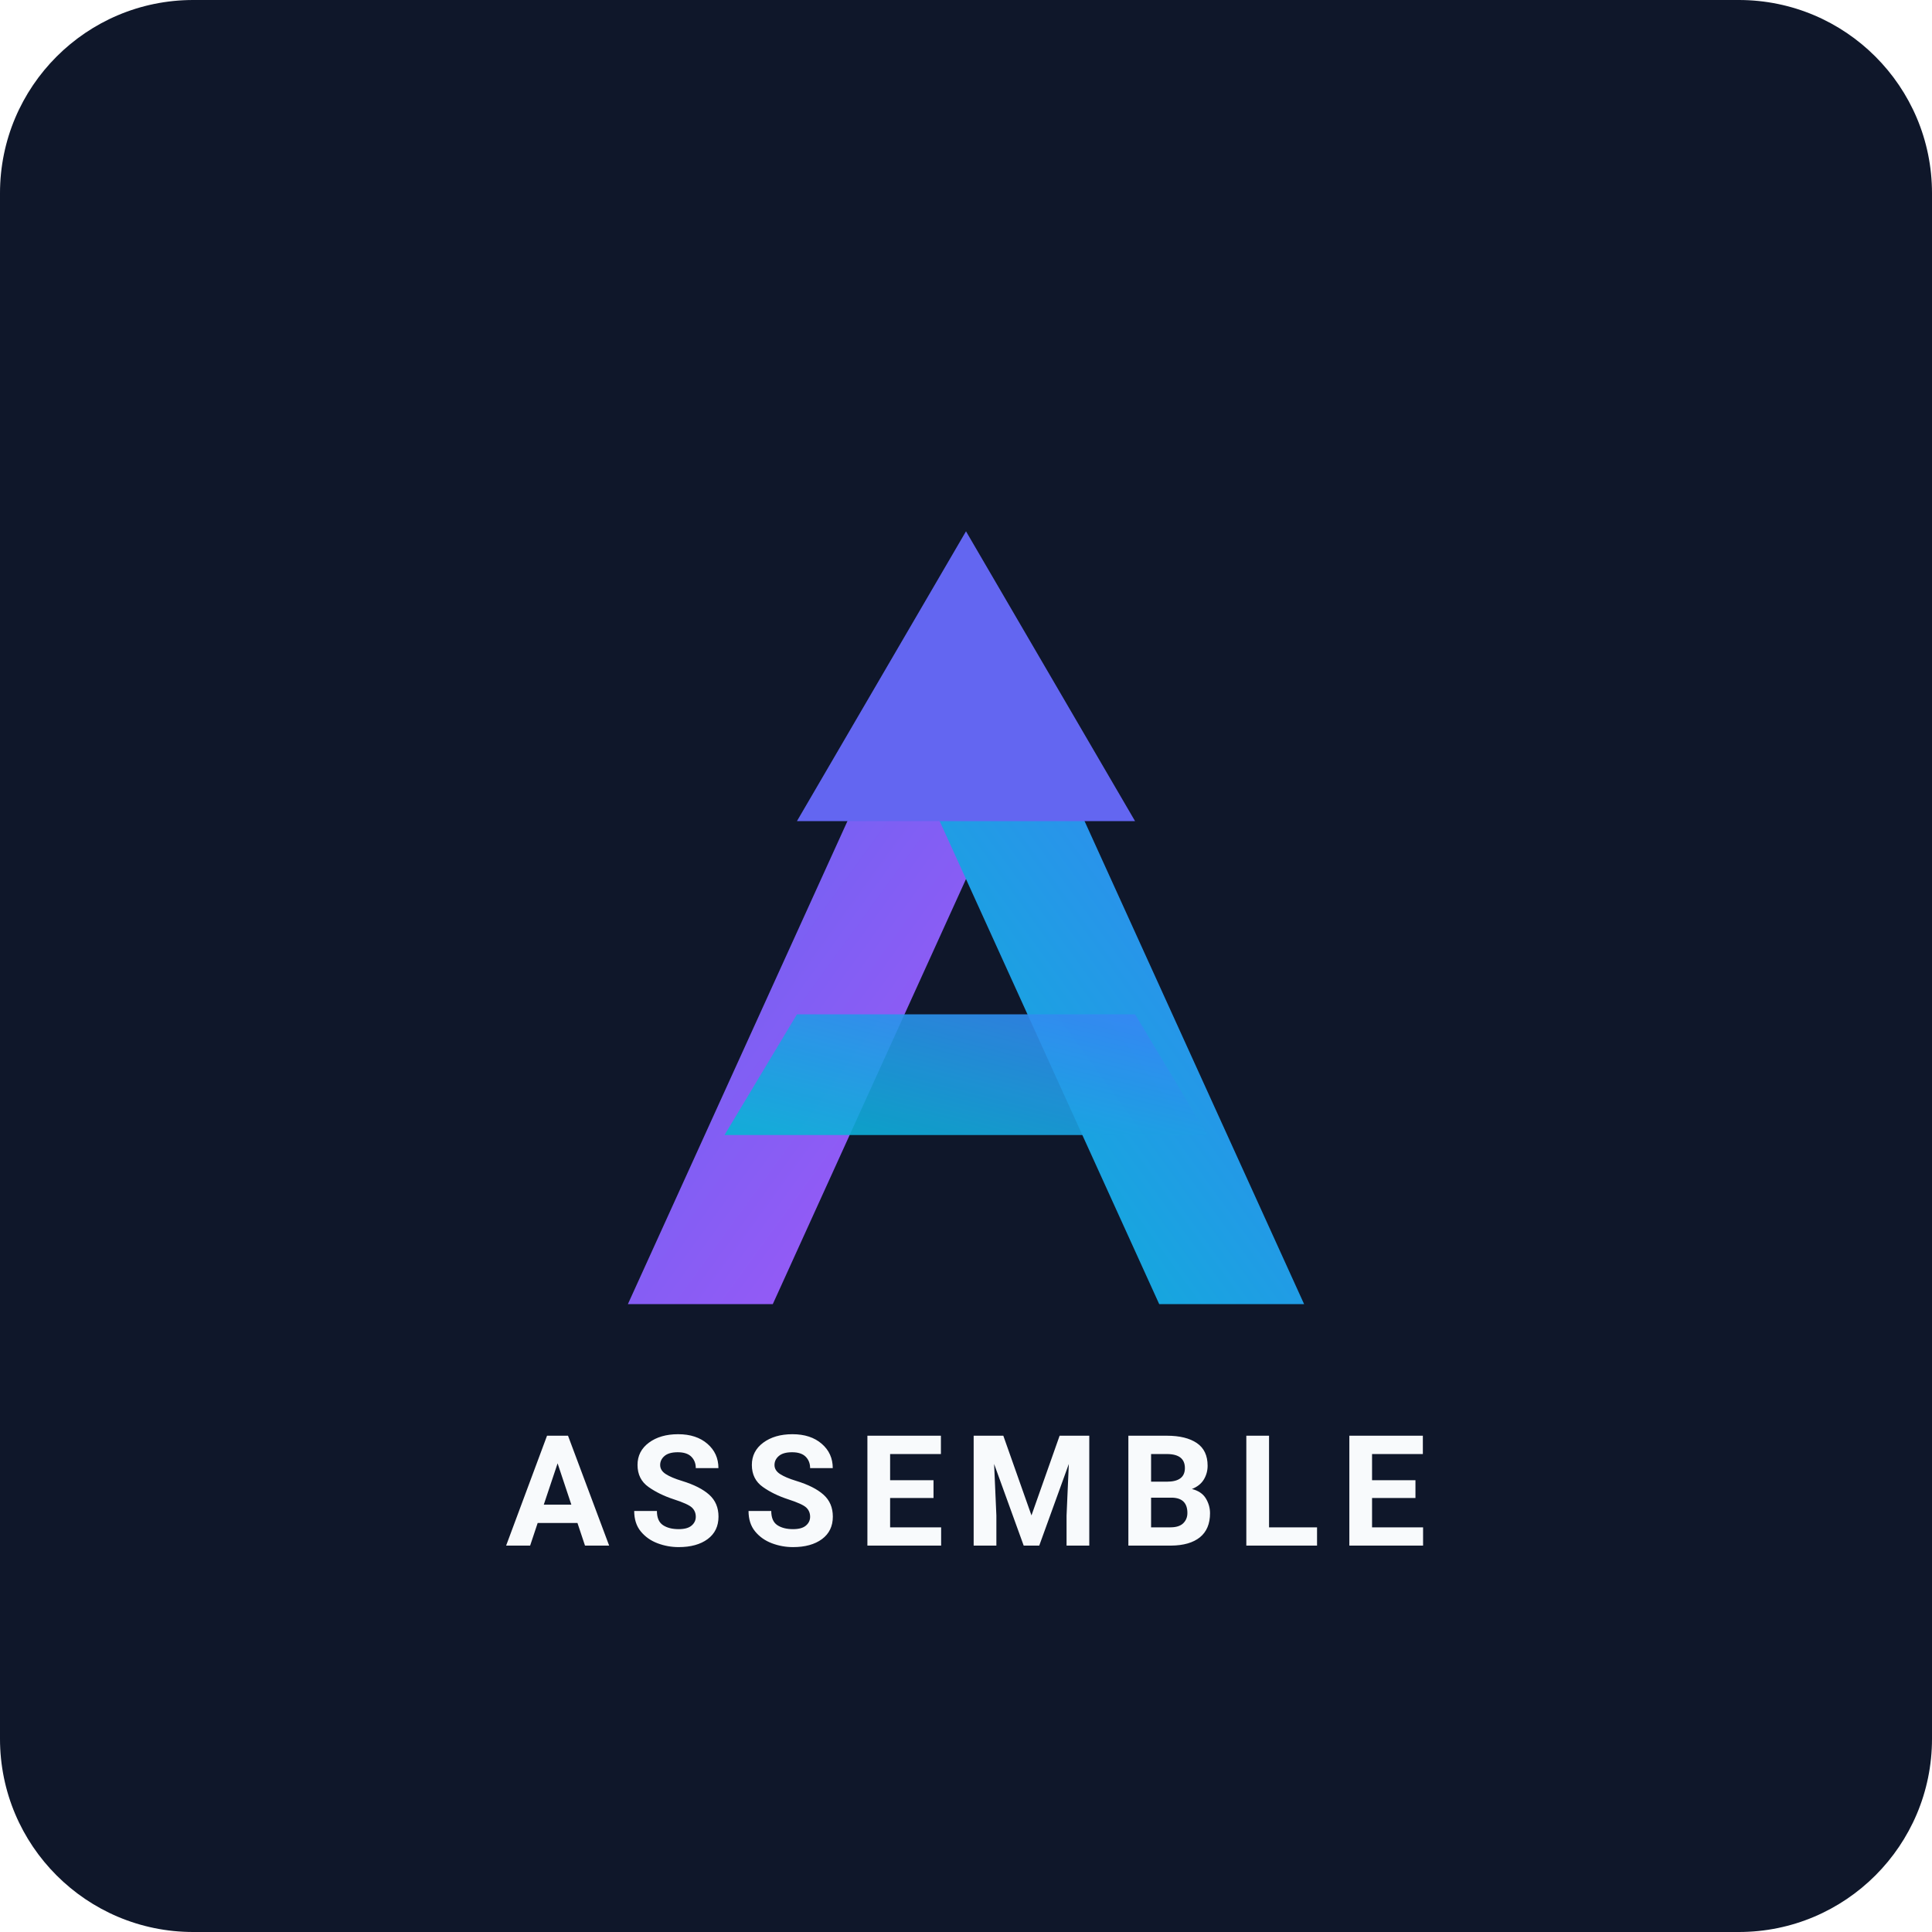
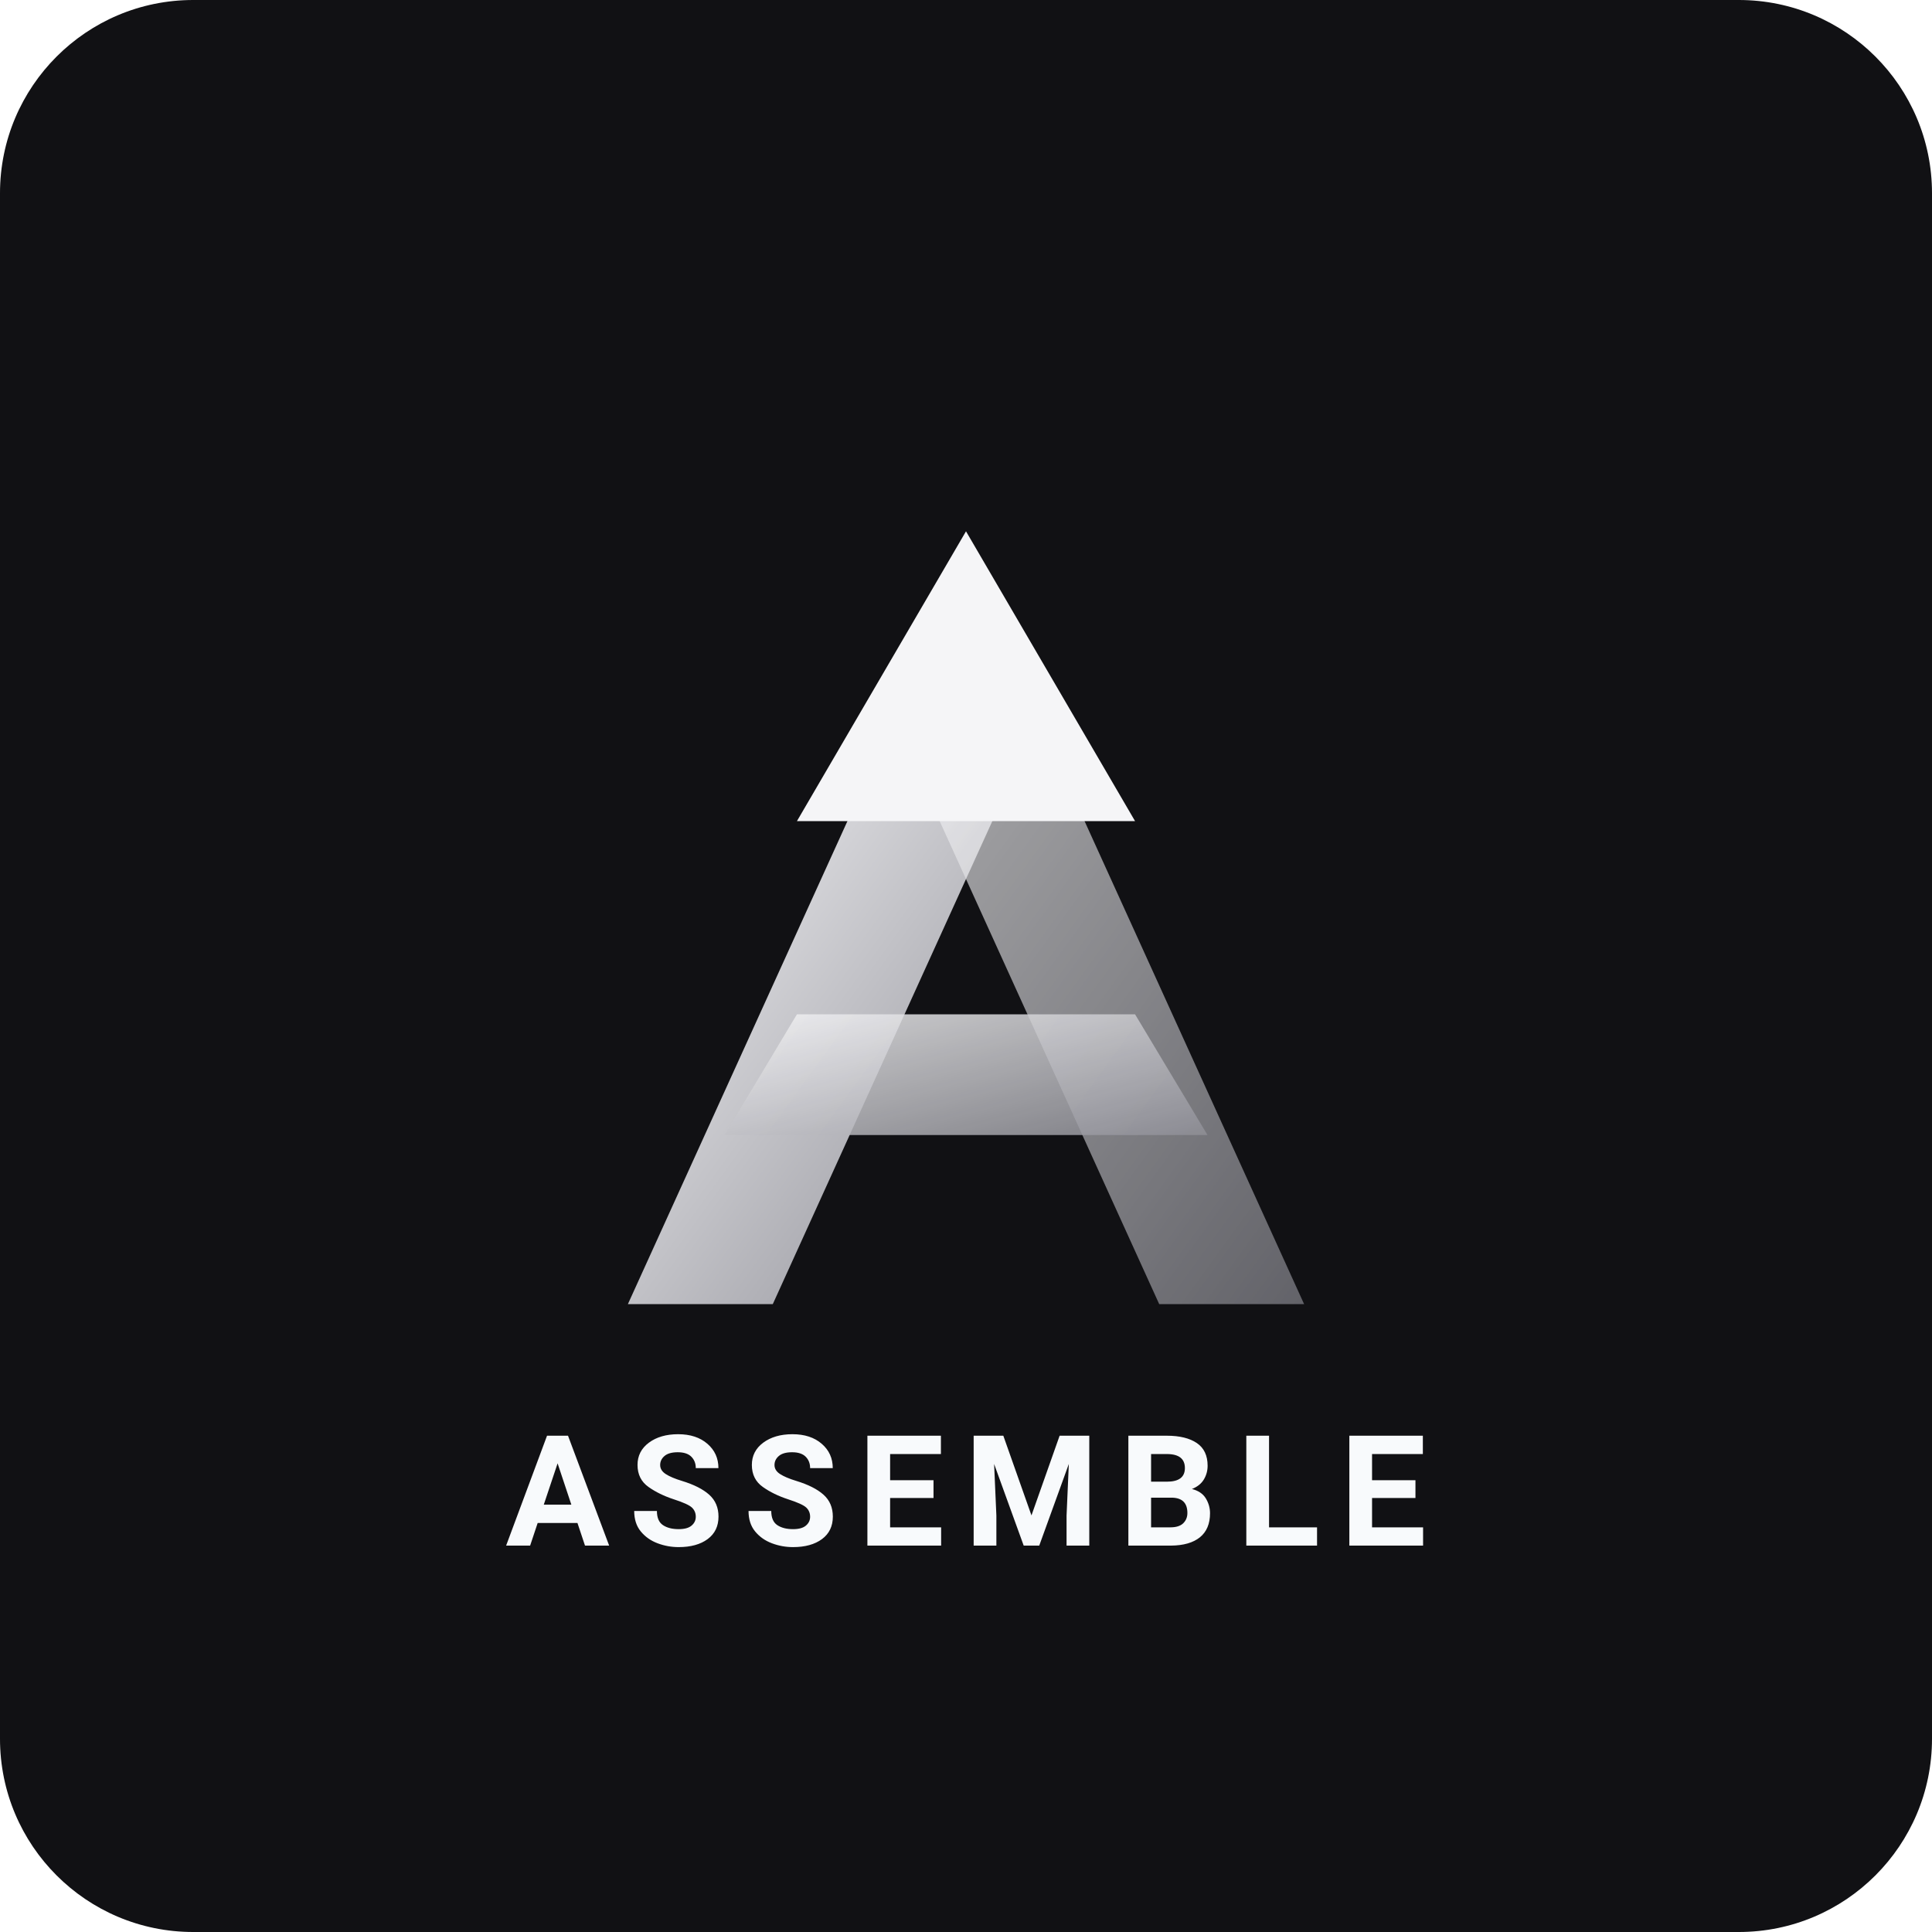
<svg xmlns="http://www.w3.org/2000/svg" viewBox="0 0 400 400" width="100%" height="100%">
  <defs>
-     <linearGradient id="grad1" x1="0%" y1="0%" x2="100%" y2="100%">
-       <stop offset="0%" stop-color="#6366F1" />
-       <stop offset="100%" stop-color="#A855F7" />
-     </linearGradient>
-     <linearGradient id="grad2" x1="0%" y1="100%" x2="100%" y2="0%">
-       <stop offset="0%" stop-color="#06B6D4" />
-       <stop offset="100%" stop-color="#3B82F6" />
+     <linearGradient id="mono" x1="0%" y1="0%" x2="100%" y2="100%">
+       <stop offset="0%" stop-color="#F5F5F7" />
+       <stop offset="100%" stop-color="#8E8E96" />
    </linearGradient>
  </defs>
-   <rect width="400" height="400" rx="40" fill="#0F172A" />
+   <rect width="400" height="400" rx="40" fill="#111114" />
  <g transform="translate(100, 80)">
-     <path d="M 30 190 L 80 80 L 110 80 L 60 190 Z" fill="url(#grad1)" />
-     <path d="M 170 190 L 120 80 L 90 80 L 140 190 Z" fill="url(#grad2)" />
-     <path d="M 100 30 L 135 90 L 65 90 Z" fill="#6366F1" />
-     <polygon points="65,130 135,130 150,155 50,155" fill="url(#grad2)" opacity="0.9" />
+     <path d="M 30 190 L 80 80 L 110 80 L 60 190 Z" fill="url(#mono)" />
+     <path d="M 170 190 L 120 80 L 90 80 L 140 190 Z" fill="url(#mono)" opacity="0.65" />
+     <path d="M 100 30 L 135 90 L 65 90 Z" fill="#F5F5F7" />
+     <polygon points="65,130 135,130 150,155 50,155" fill="url(#mono)" opacity="0.85" />
  </g>
  <text x="200" y="320" font-family="-apple-system, BlinkMacSystemFont, 'Segoe UI', Roboto, sans-serif" font-weight="700" font-size="32" fill="#F8FAFC" text-anchor="middle" letter-spacing="4">ASSEMBLE</text>
</svg>
